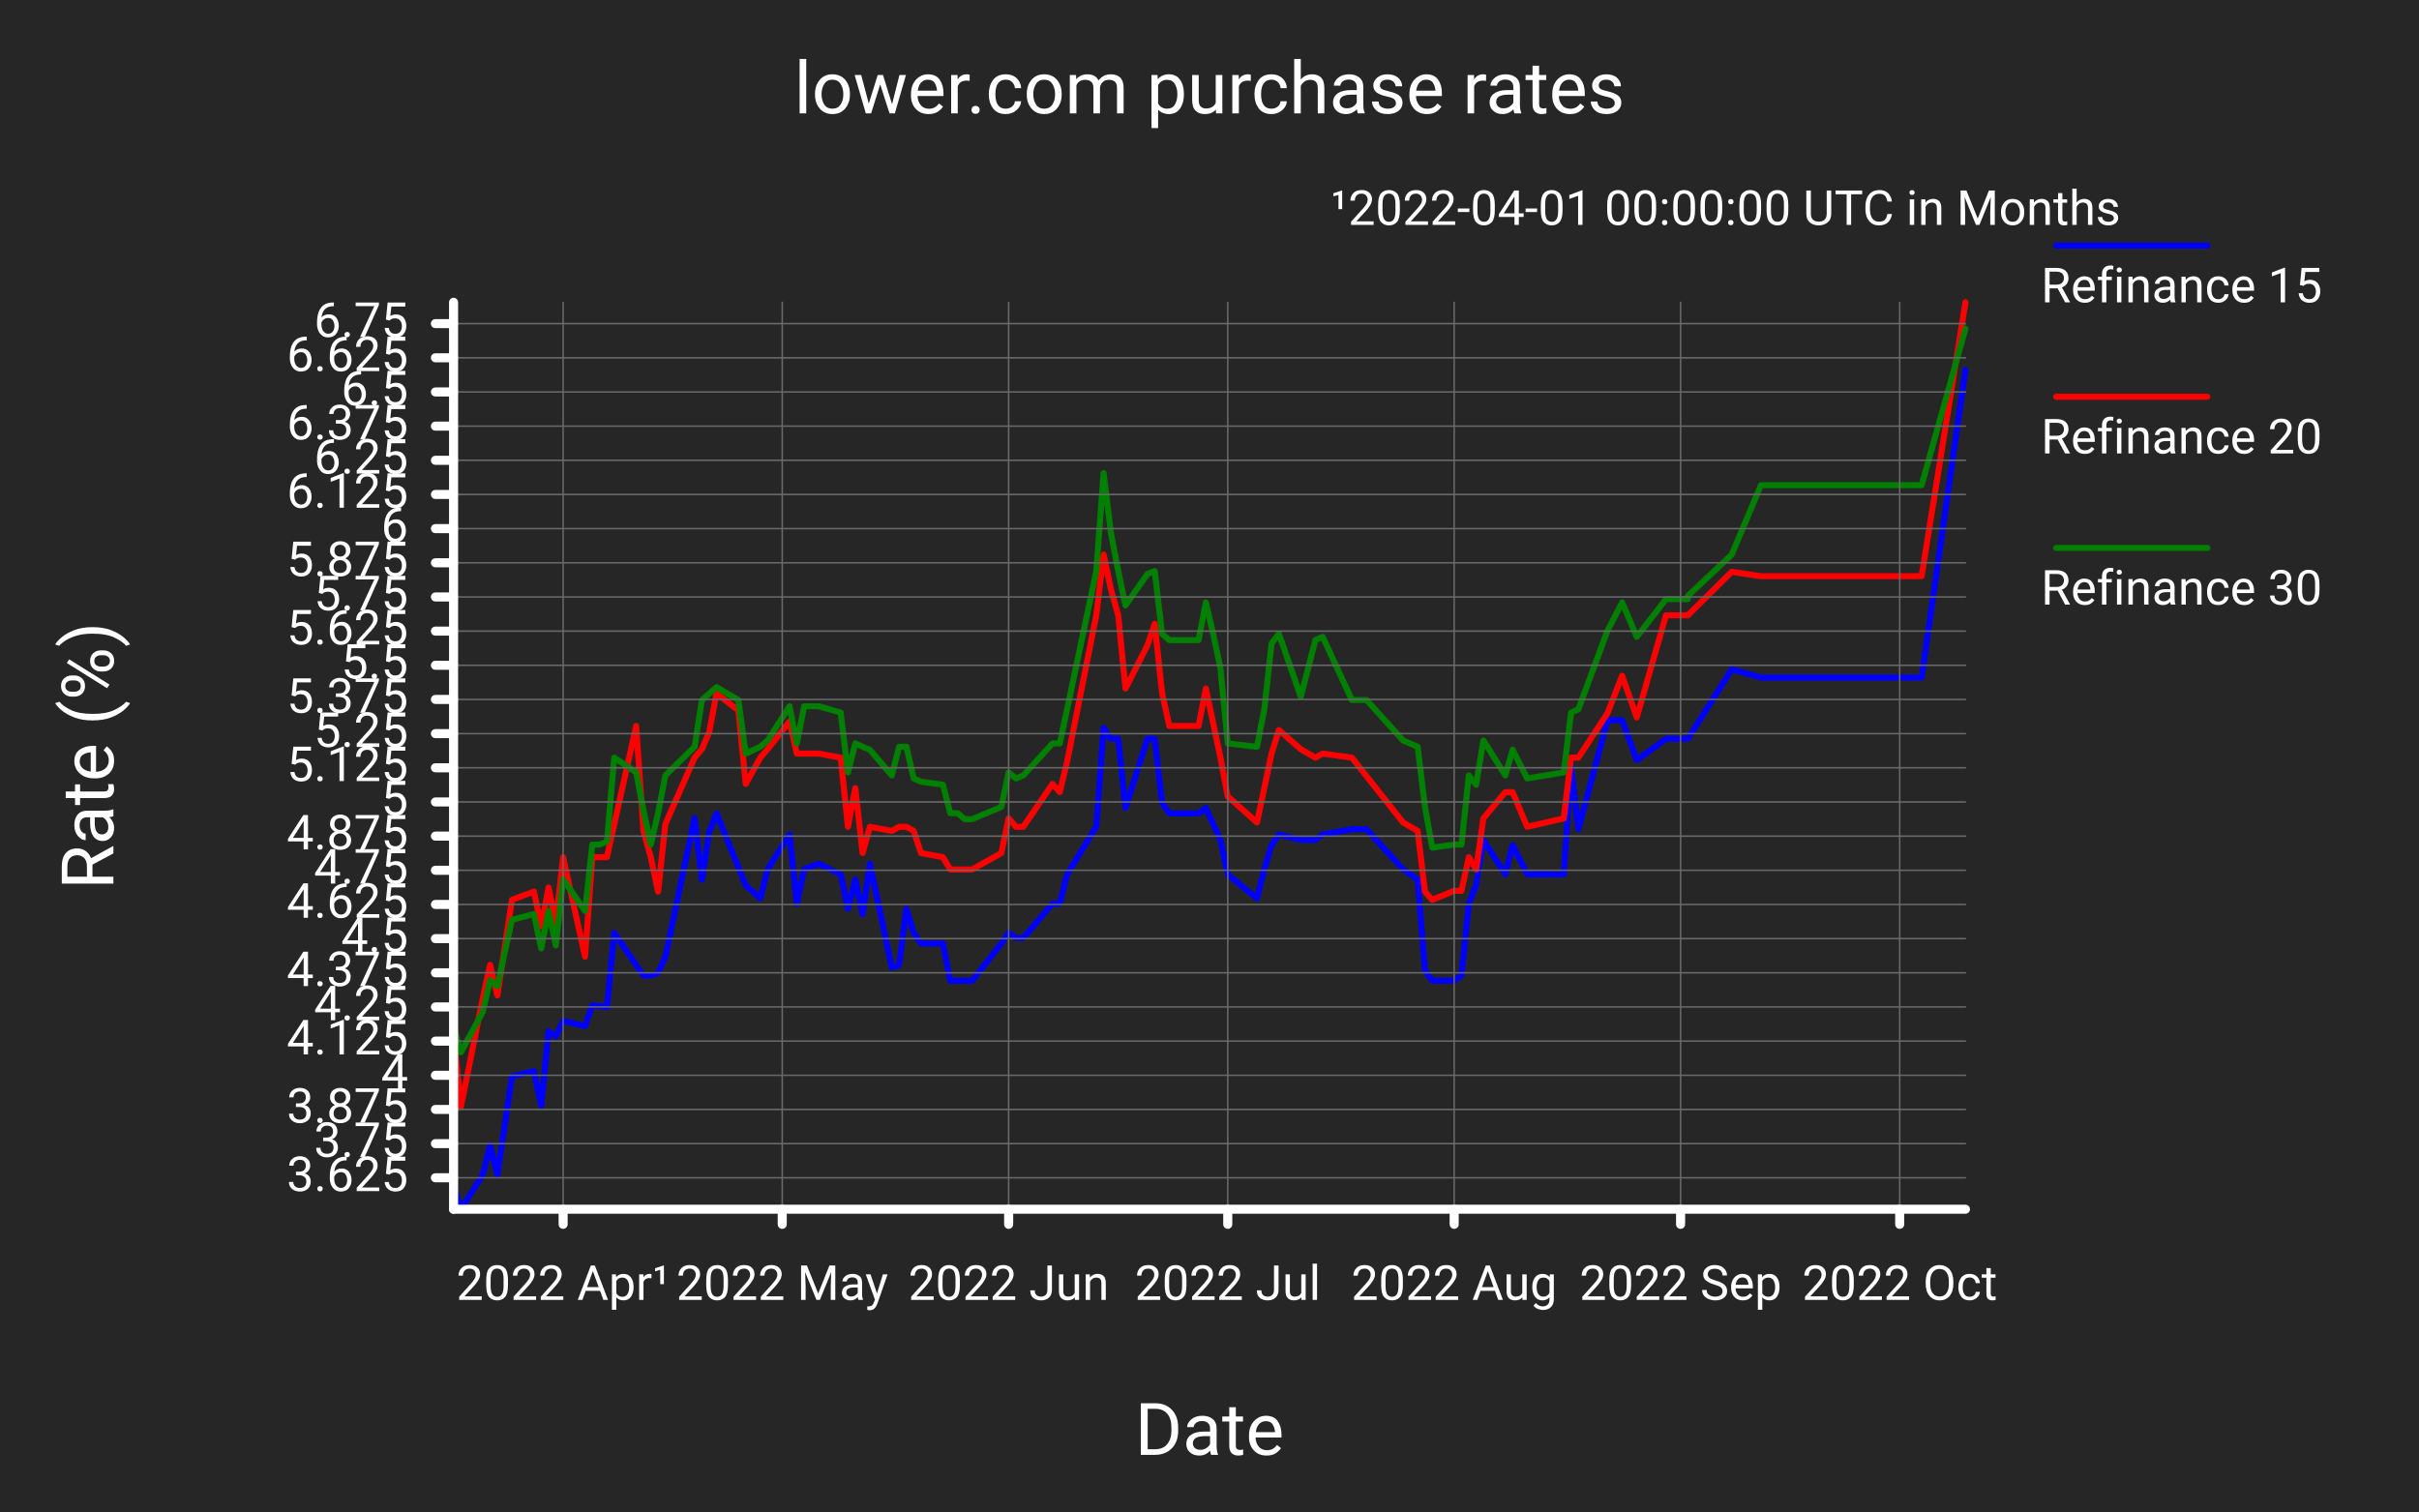
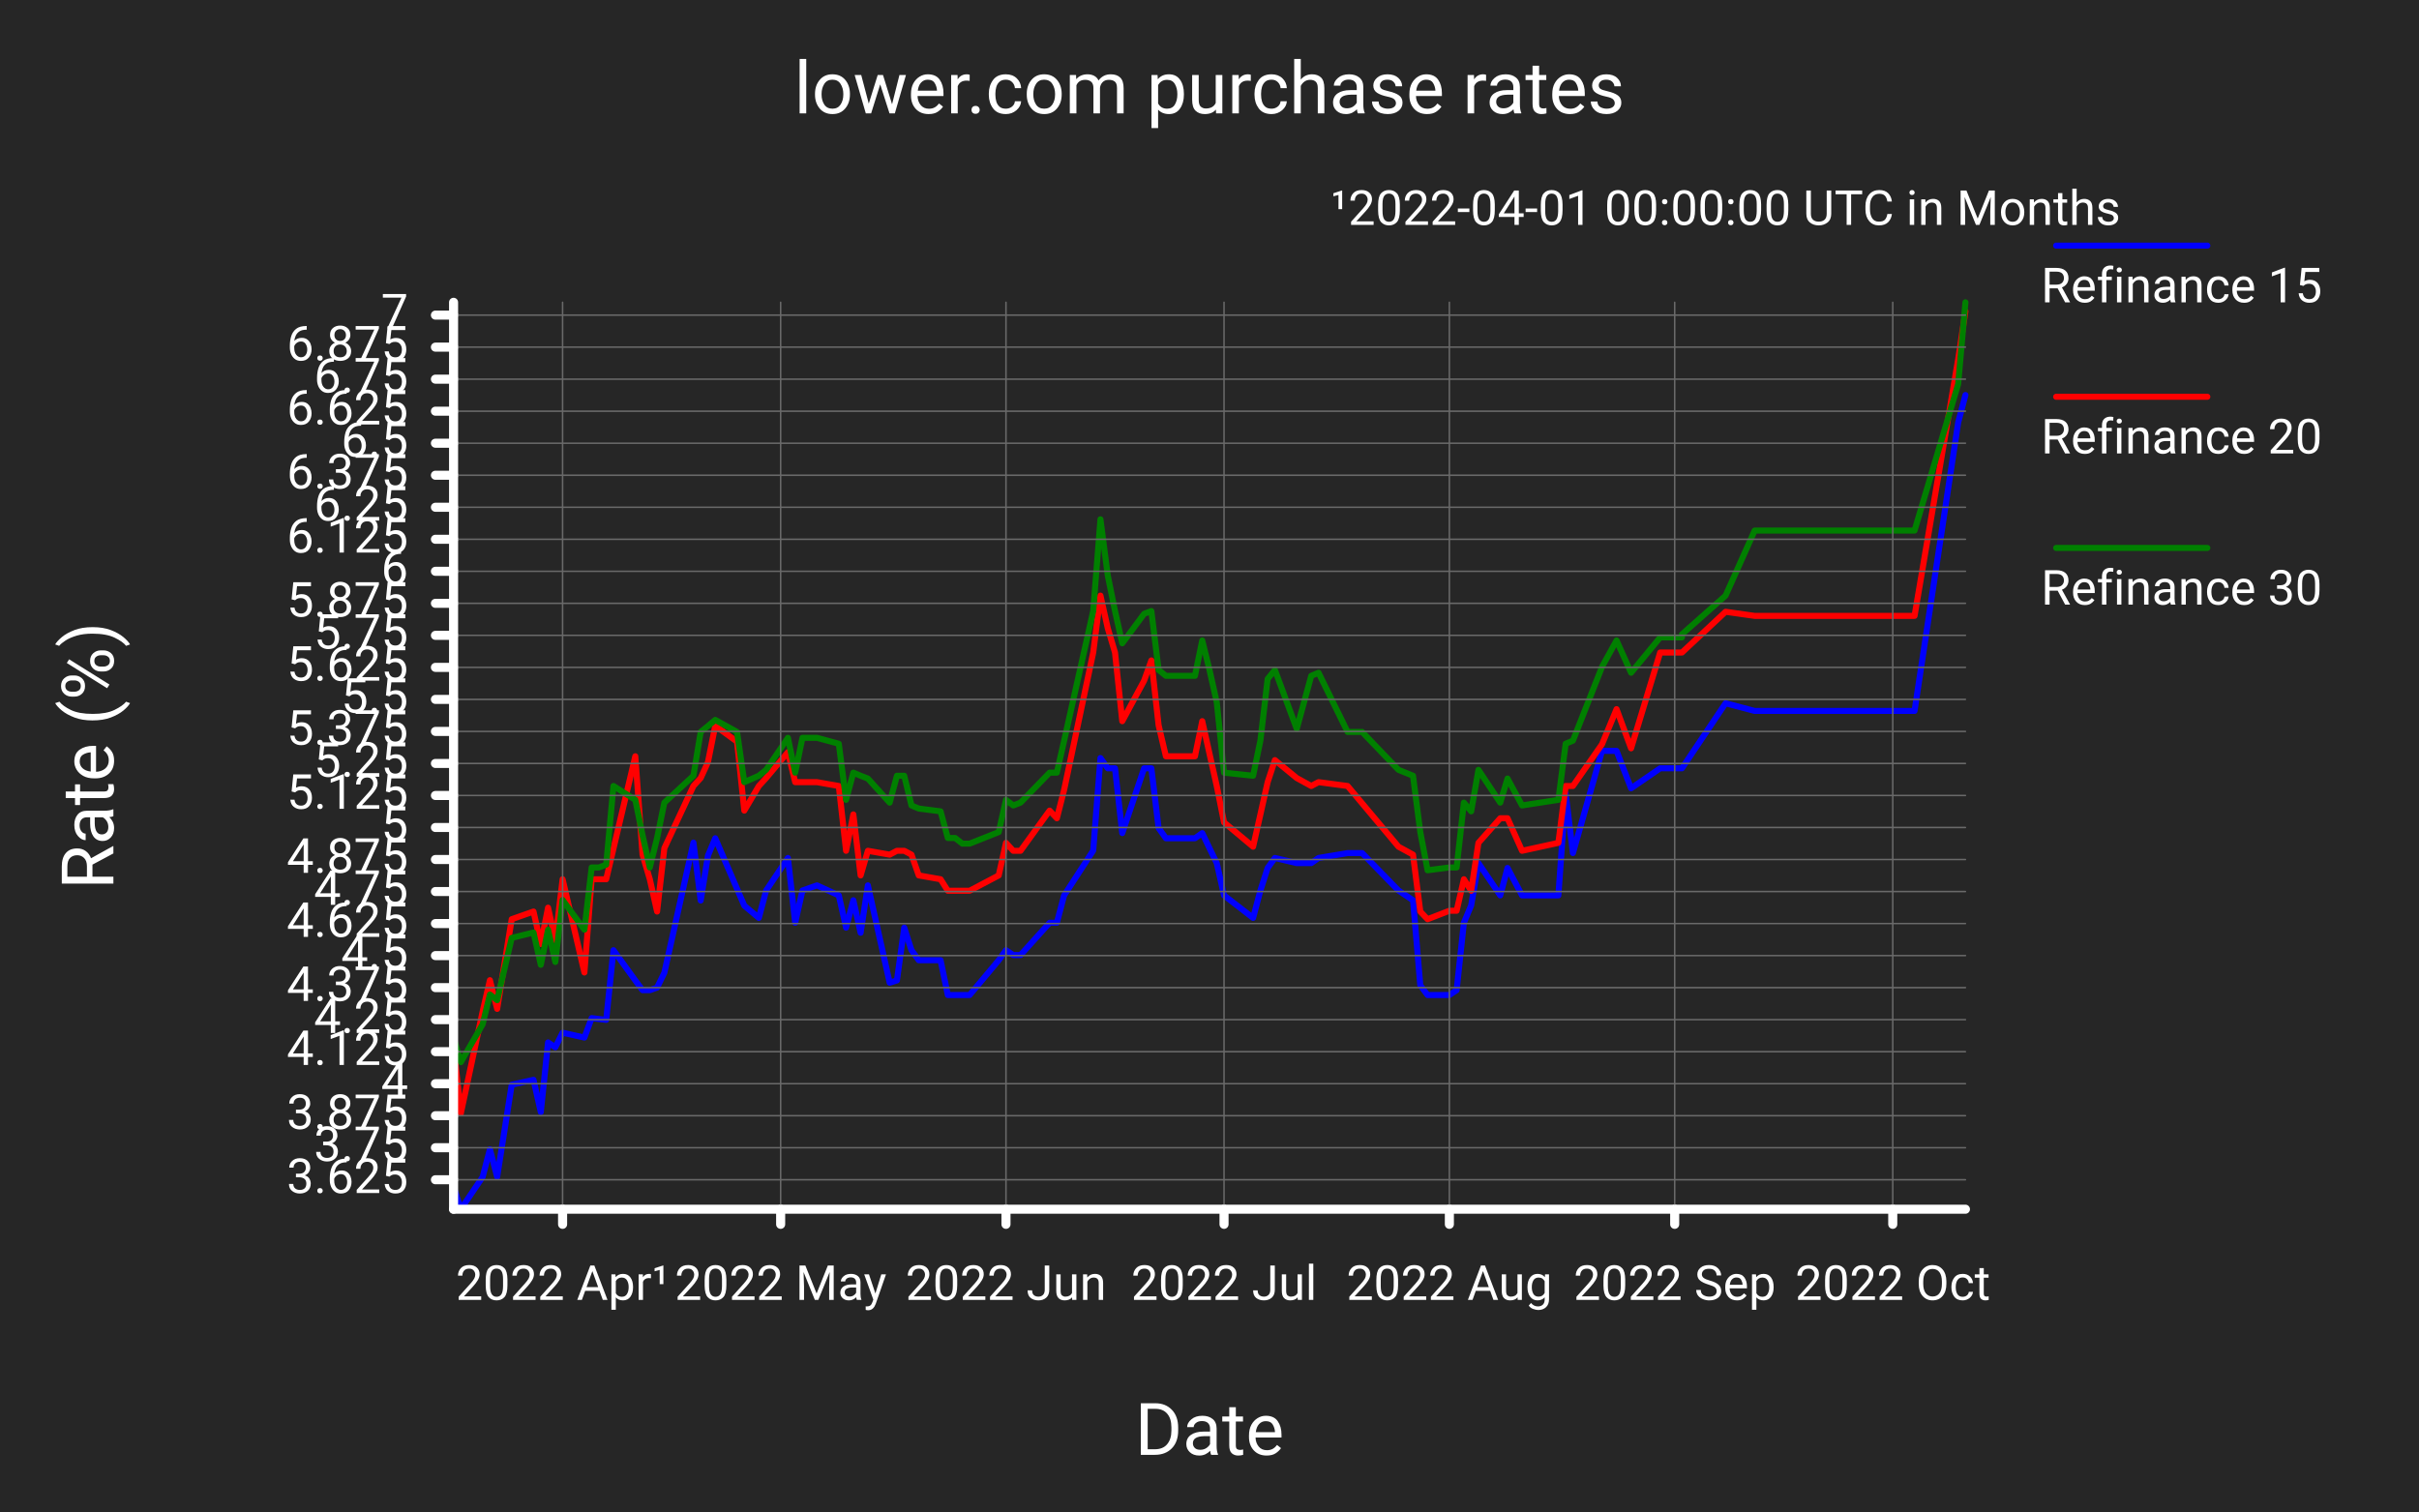
<svg xmlns="http://www.w3.org/2000/svg" class="poloto" width="800" height="500" viewBox="0 0 800 500">
  <style>.poloto{stroke-linecap:round;stroke-linejoin:round;font-family:Roboto,sans-serif;font-size:16px;}.poloto_background{fill:#262626;}.poloto_scatter{stroke-width:7}.poloto_tick_line{stroke:dimgray;stroke-width:0.5}.poloto_line{stroke-width:2}.poloto_text{fill: white;}.poloto_axis_lines{stroke: white;stroke-width:3;fill:none;stroke-dasharray:none}.poloto_title{font-size:24px;dominant-baseline:start;text-anchor:middle;}.poloto_xname{font-size:24px;dominant-baseline:start;text-anchor:middle;}.poloto_yname{font-size:24px;dominant-baseline:start;text-anchor:middle;}.poloto0stroke{stroke:blue;}.poloto1stroke{stroke:red;}.poloto2stroke{stroke:green;}.poloto3stroke{stroke:gold;}.poloto4stroke{stroke:aqua;}.poloto5stroke{stroke:lime;}.poloto6stroke{stroke:orange;}.poloto7stroke{stroke:chocolate;}.poloto0fill{fill:blue;}.poloto1fill{fill:red;}.poloto2fill{fill:green;}.poloto3fill{fill:gold;}.poloto4fill{fill:aqua;}.poloto5fill{fill:lime;}.poloto6fill{fill:orange;}.poloto7fill{fill:chocolate;}</style>
  <circle r="1e5" class="poloto_background" />
  <text class="poloto_text poloto_legend_text" x="675" y="100">Refinance 15</text>
  <line class="poloto_line poloto_legend_icon poloto0stroke poloto0legend" stroke="black" x1="680" x2="730" y1="81.25" y2="81.25" />
-   <path class="poloto_line poloto0stroke" fill="none" stroke="black" d=" M 150.00 391.95 L 152.42 400.00 L 159.66 388.61 L 162.08 378.84 L 164.49 388.61 L 164.49 388.61 L 169.32 356.06 L 176.57 354.34 L 178.99 365.73 L 181.40 341.14 L 183.82 342.86 L 186.23 337.70 L 193.48 339.42 L 195.89 332.55 L 195.89 332.55 L 200.72 333.18 L 203.14 308.59 L 210.39 319.26 L 212.80 322.69 L 215.22 322.69 L 217.63 321.79 L 220.05 316.55 L 229.71 270.61 L 232.13 291.05 L 234.54 275.23 L 236.96 269.08 L 236.96 269.08 L 246.62 292.86 L 251.45 297.20 L 253.86 287.52 L 261.11 276.04 L 263.53 298.92 L 265.94 287.52 L 265.94 287.52 L 270.77 285.71 L 278.02 289.24 L 280.43 300.63 L 280.43 300.63 L 282.85 290.96 L 285.27 302.44 L 287.68 285.71 L 294.93 320.07 L 297.34 319.26 L 299.76 300.63 L 299.76 300.63 L 302.17 308.59 L 304.59 312.12 L 311.84 312.12 L 314.25 324.41 L 316.67 324.41 L 319.08 324.41 L 321.50 324.41 L 331.16 312.12 L 333.57 308.59 L 335.99 310.31 L 338.41 310.31 L 338.41 310.31 L 348.07 298.92 L 350.48 298.92 L 352.90 289.24 L 362.56 273.42 L 364.98 240.78 L 367.39 244.39 L 369.81 244.39 L 372.22 267.27 L 379.47 244.39 L 381.88 244.39 L 384.30 265.46 L 386.71 269.08 L 396.38 269.08 L 398.79 267.27 L 401.21 272.60 L 403.62 277.85 L 406.04 289.24 L 415.70 297.20 L 418.12 287.52 L 420.53 279.57 L 422.95 276.04 L 430.19 277.85 L 435.02 277.85 L 437.44 276.04 L 447.10 274.32 L 447.10 274.32 L 447.10 274.32 L 447.10 274.32 L 447.10 274.32 L 447.10 274.32 L 451.93 274.32 L 451.93 274.32 L 451.93 274.32 L 451.93 274.32 L 451.93 274.32 L 451.93 274.32 L 464.01 287.52 L 468.84 290.96 L 471.26 320.98 L 473.67 324.41 L 480.92 324.41 L 483.33 322.69 L 485.75 298.92 L 488.16 292.77 L 490.58 277.85 L 497.83 289.24 L 497.83 289.24 L 500.24 279.57 L 505.07 289.24 L 505.07 289.24 L 517.15 289.24 L 519.57 253.25 L 521.98 274.32 L 531.64 238.25 L 536.47 238.25 L 536.47 238.25 L 541.30 251.45 L 550.97 244.39 L 550.97 244.39 L 550.97 244.39 L 550.97 244.39 L 550.97 244.39 L 550.97 244.39 L 550.97 244.39 L 550.97 244.39 L 550.97 244.39 L 558.21 244.39 L 572.71 221.43 L 582.37 224.14 L 582.37 224.14 L 589.61 224.14 L 599.28 224.14 L 601.69 224.14 L 601.69 224.14 L 601.69 224.14 L 601.69 224.14 L 601.69 224.14 L 633.09 224.14 L 635.51 224.14 L 650.00 122.33" />
+   <path class="poloto_line poloto0stroke" fill="none" stroke="black" d=" M 150.00 392.46 L 152.40 400.00 L 159.62 389.32 L 162.02 380.17 L 164.42 389.32 L 164.42 389.32 L 169.23 358.81 L 176.44 357.20 L 178.85 367.88 L 181.25 344.83 L 183.65 346.44 L 186.06 341.61 L 193.27 343.22 L 195.67 336.78 L 195.67 336.78 L 200.48 337.37 L 202.88 314.32 L 210.10 324.32 L 212.50 327.54 L 214.90 327.54 L 217.31 326.69 L 219.71 321.78 L 229.33 278.73 L 231.73 297.88 L 234.13 283.05 L 236.54 277.29 L 236.54 277.29 L 246.15 299.58 L 250.96 303.64 L 253.37 294.58 L 260.58 283.81 L 262.98 305.25 L 265.38 294.58 L 265.38 294.58 L 270.19 292.88 L 277.40 296.19 L 279.81 306.86 L 279.81 306.86 L 282.21 297.80 L 284.62 308.56 L 287.02 292.88 L 294.23 325.08 L 296.63 324.32 L 299.04 306.86 L 299.04 306.86 L 301.44 314.32 L 303.85 317.63 L 311.06 317.63 L 313.46 329.15 L 315.87 329.15 L 318.27 329.15 L 320.67 329.15 L 330.29 317.63 L 332.69 314.32 L 335.10 315.93 L 337.50 315.93 L 337.50 315.93 L 347.12 305.25 L 349.52 305.25 L 351.92 296.19 L 361.54 281.36 L 363.94 250.76 L 366.35 254.15 L 368.75 254.15 L 371.15 275.59 L 378.37 254.15 L 380.77 254.15 L 383.17 273.90 L 385.58 277.29 L 395.19 277.29 L 397.60 275.59 L 400.00 280.59 L 402.40 285.51 L 404.81 296.19 L 414.42 303.64 L 416.83 294.58 L 419.23 287.12 L 421.63 283.81 L 428.85 285.51 L 433.65 285.51 L 436.06 283.81 L 445.67 282.20 L 445.67 282.20 L 445.67 282.20 L 445.67 282.20 L 445.67 282.20 L 445.67 282.20 L 450.48 282.20 L 450.48 282.20 L 450.48 282.20 L 450.48 282.20 L 450.48 282.20 L 450.48 282.20 L 462.50 294.58 L 467.31 297.80 L 469.71 325.93 L 472.12 329.15 L 479.33 329.15 L 481.73 327.54 L 484.13 305.25 L 486.54 299.49 L 488.94 285.51 L 496.15 296.19 L 496.15 296.19 L 498.56 287.12 L 503.37 296.19 L 503.37 296.19 L 515.38 296.19 L 517.79 262.46 L 520.19 282.20 L 529.81 248.39 L 534.62 248.39 L 534.62 248.39 L 539.42 260.76 L 549.04 254.15 L 549.04 254.15 L 549.04 254.15 L 549.04 254.15 L 549.04 254.15 L 549.04 254.15 L 549.04 254.15 L 549.04 254.15 L 549.04 254.15 L 556.25 254.15 L 570.67 232.63 L 580.29 235.17 L 580.29 235.17 L 587.50 235.17 L 597.12 235.17 L 599.52 235.17 L 599.52 235.17 L 599.52 235.17 L 599.52 235.17 L 599.52 235.17 L 630.77 235.17 L 633.17 235.17 L 647.60 139.75 L 650.00 130.68" />
  <text class="poloto_text poloto_legend_text" x="675" y="150">Refinance 20</text>
  <line class="poloto_line poloto_legend_icon poloto1stroke poloto1legend" stroke="black" x1="680" x2="730" y1="131.25" y2="131.25" />
-   <path class="poloto_line poloto1stroke" fill="none" stroke="black" d=" M 150.00 342.04 L 152.42 366.18 L 159.66 330.20 L 162.08 319.17 L 164.49 329.29 L 164.49 329.29 L 169.32 297.65 L 176.57 294.94 L 178.99 306.42 L 181.40 293.58 L 183.82 305.06 L 186.23 283.54 L 193.48 316.46 L 195.89 283.54 L 195.89 283.54 L 200.72 283.54 L 200.72 283.54 L 210.39 240.14 L 212.80 274.86 L 215.22 283.54 L 217.63 294.94 L 220.05 272.60 L 229.71 250.63 L 232.13 247.83 L 234.54 242.22 L 236.96 229.39 L 244.20 234.99 L 246.62 259.31 L 251.45 250.63 L 253.86 247.83 L 261.11 238.70 L 263.53 249.28 L 265.94 249.28 L 265.94 249.28 L 270.77 249.28 L 278.02 250.63 L 280.43 273.51 L 280.43 273.51 L 282.85 260.67 L 285.27 282.19 L 287.68 273.51 L 294.93 274.86 L 297.34 273.51 L 299.76 273.51 L 299.76 273.51 L 302.17 274.86 L 304.59 282.19 L 311.84 283.54 L 314.25 287.61 L 316.67 287.61 L 319.08 287.61 L 321.50 287.61 L 331.16 282.19 L 333.57 270.71 L 335.99 273.51 L 338.41 273.51 L 338.41 273.51 L 348.07 259.31 L 350.48 262.03 L 352.90 251.99 L 362.56 203.53 L 364.98 183.45 L 367.39 194.94 L 369.81 203.53 L 372.22 227.76 L 379.47 213.47 L 381.88 206.33 L 384.30 229.20 L 386.71 240.14 L 396.38 240.14 L 398.79 227.76 L 401.21 239.24 L 403.62 250.63 L 406.04 263.47 L 415.70 272.06 L 418.12 260.67 L 420.53 249.28 L 422.95 241.50 L 430.19 247.83 L 435.02 250.63 L 437.44 249.28 L 447.10 250.63 L 447.10 250.63 L 447.10 250.63 L 447.10 250.63 L 447.10 250.63 L 447.10 250.63 L 447.10 250.63 L 447.10 250.63 L 447.10 250.63 L 447.10 250.63 L 447.10 250.63 L 447.10 250.63 L 464.01 272.06 L 468.84 274.86 L 471.26 294.94 L 473.67 297.65 L 480.92 294.67 L 483.33 294.67 L 485.75 283.54 L 488.16 287.61 L 490.58 270.71 L 497.83 262.03 L 497.83 262.03 L 500.24 262.03 L 505.07 273.51 L 505.07 273.51 L 517.15 270.71 L 519.57 250.63 L 521.98 250.63 L 531.64 235.90 L 536.47 223.51 L 536.47 223.51 L 541.30 237.34 L 550.97 203.53 L 550.97 203.53 L 550.97 203.53 L 550.97 203.53 L 550.97 203.53 L 550.97 203.53 L 550.97 203.53 L 550.97 203.53 L 550.97 203.53 L 558.21 203.53 L 572.71 189.15 L 582.37 190.60 L 587.20 190.60 L 589.61 190.60 L 589.61 190.60 L 601.69 190.60 L 604.11 190.60 L 604.11 190.60 L 604.11 190.60 L 604.11 190.60 L 633.09 190.60 L 635.51 190.60 L 650.00 100.00" />
+   <path class="poloto_line poloto1stroke" fill="none" stroke="black" d=" M 150.00 345.68 L 152.40 368.31 L 159.62 334.58 L 162.02 324.24 L 164.42 333.73 L 164.42 333.73 L 169.23 304.07 L 176.44 301.53 L 178.85 312.29 L 181.25 300.25 L 183.65 311.02 L 186.06 290.85 L 193.27 321.69 L 195.67 290.85 L 195.67 290.85 L 200.48 290.85 L 200.48 290.85 L 210.10 250.17 L 212.50 282.71 L 214.90 290.85 L 217.31 301.53 L 219.71 280.59 L 229.33 260.00 L 231.73 257.37 L 234.13 252.12 L 236.54 240.08 L 243.75 245.34 L 246.15 268.14 L 250.96 260.00 L 253.37 257.37 L 260.58 248.81 L 262.98 258.73 L 265.38 258.73 L 265.38 258.73 L 270.19 258.73 L 277.40 260.00 L 279.81 281.44 L 279.81 281.44 L 282.21 269.41 L 284.62 289.58 L 287.02 281.44 L 294.23 282.71 L 296.63 281.44 L 299.04 281.44 L 299.04 281.44 L 301.44 282.71 L 303.85 289.58 L 311.06 290.85 L 313.46 294.66 L 315.87 294.66 L 318.27 294.66 L 320.67 294.66 L 330.29 289.58 L 332.69 278.81 L 335.10 281.44 L 337.50 281.44 L 337.50 281.44 L 347.12 268.14 L 349.52 270.68 L 351.92 261.27 L 361.54 215.85 L 363.94 197.03 L 366.35 207.80 L 368.75 215.85 L 371.15 238.56 L 378.37 225.17 L 380.77 218.47 L 383.17 239.92 L 385.58 250.17 L 395.19 250.17 L 397.60 238.56 L 400.00 249.32 L 402.40 260.00 L 404.81 272.03 L 414.42 280.08 L 416.83 269.41 L 419.23 258.73 L 421.63 251.44 L 428.85 257.37 L 433.65 260.00 L 436.06 258.73 L 445.67 260.00 L 445.67 260.00 L 445.67 260.00 L 445.67 260.00 L 445.67 260.00 L 445.67 260.00 L 445.67 260.00 L 445.67 260.00 L 445.67 260.00 L 445.67 260.00 L 445.67 260.00 L 445.67 260.00 L 462.50 280.08 L 467.31 282.71 L 469.71 301.53 L 472.12 304.07 L 479.33 301.27 L 481.73 301.27 L 484.13 290.85 L 486.54 294.66 L 488.94 278.81 L 496.15 270.68 L 496.15 270.68 L 498.56 270.68 L 503.37 281.44 L 503.37 281.44 L 515.38 278.81 L 517.79 260.00 L 520.19 260.00 L 529.81 246.19 L 534.62 234.58 L 534.62 234.58 L 539.42 247.54 L 549.04 215.85 L 549.04 215.85 L 549.04 215.85 L 549.04 215.85 L 549.04 215.85 L 549.04 215.85 L 549.04 215.85 L 549.04 215.85 L 549.04 215.85 L 556.25 215.85 L 570.67 202.37 L 580.29 203.73 L 585.10 203.73 L 587.50 203.73 L 587.50 203.73 L 599.52 203.73 L 601.92 203.73 L 601.92 203.73 L 601.92 203.73 L 601.92 203.73 L 630.77 203.73 L 633.17 203.73 L 647.60 118.81 L 650.00 102.97" />
  <text class="poloto_text poloto_legend_text" x="675" y="200">Refinance 30</text>
  <line class="poloto_line poloto_legend_icon poloto2stroke poloto2legend" stroke="black" x1="680" x2="730" y1="181.25" y2="181.25" />
-   <path class="poloto_line poloto2stroke" fill="none" stroke="black" d=" M 150.00 339.51 L 152.42 348.10 L 159.66 334.72 L 162.08 324.23 L 164.49 326.22 L 164.49 326.22 L 169.32 304.25 L 176.57 302.35 L 178.99 313.74 L 181.40 301.36 L 183.82 312.75 L 186.23 290.87 L 193.48 301.36 L 195.89 279.39 L 198.31 279.39 L 200.72 278.39 L 203.14 250.63 L 210.39 255.52 L 212.80 267.99 L 215.22 279.39 L 217.63 268.99 L 220.05 256.51 L 229.71 247.02 L 232.13 231.56 L 234.54 229.48 L 236.96 227.31 L 244.20 231.56 L 246.62 249.28 L 251.45 247.02 L 253.86 244.94 L 261.11 233.63 L 263.53 245.93 L 265.94 233.63 L 265.94 233.63 L 270.77 233.63 L 278.02 235.71 L 280.43 255.52 L 280.43 255.52 L 282.85 245.93 L 285.27 247.02 L 287.68 248.01 L 294.93 256.51 L 297.34 247.02 L 299.76 247.02 L 299.76 247.02 L 302.17 257.50 L 304.59 258.59 L 311.84 259.58 L 314.25 268.99 L 316.67 268.99 L 319.08 270.98 L 321.50 270.98 L 331.16 266.91 L 333.57 255.52 L 335.99 257.50 L 338.41 256.51 L 338.41 256.51 L 348.07 245.93 L 350.48 245.93 L 352.90 234.63 L 362.56 188.88 L 364.98 156.51 L 367.39 176.31 L 369.81 188.88 L 372.22 200.27 L 379.47 189.87 L 381.88 188.88 L 384.30 209.67 L 386.71 211.75 L 396.38 211.75 L 398.79 199.28 L 401.21 209.67 L 403.62 221.07 L 406.04 245.93 L 415.70 247.02 L 418.12 234.63 L 420.53 212.84 L 422.95 209.67 L 430.19 230.47 L 435.02 211.75 L 437.44 210.67 L 447.10 231.56 L 447.10 231.56 L 447.10 231.56 L 447.10 231.56 L 447.10 231.56 L 447.10 231.56 L 451.93 231.56 L 451.93 231.56 L 451.93 231.56 L 451.93 231.56 L 451.93 231.56 L 451.93 231.56 L 464.01 244.94 L 468.84 247.02 L 471.26 266.91 L 473.67 280.38 L 480.92 279.39 L 483.33 279.39 L 485.75 256.51 L 488.16 259.58 L 490.58 244.94 L 497.83 256.51 L 497.83 256.51 L 500.24 248.01 L 505.07 257.50 L 505.07 257.50 L 517.15 255.52 L 519.57 235.71 L 521.98 234.63 L 531.64 208.59 L 536.47 199.28 L 536.47 199.28 L 541.30 210.67 L 550.97 198.19 L 550.97 198.19 L 550.97 198.19 L 550.97 198.19 L 550.97 198.19 L 550.97 198.19 L 550.97 198.19 L 550.97 198.19 L 558.21 198.19 L 558.21 197.11 L 572.71 183.45 L 582.37 160.49 L 582.37 160.49 L 589.61 160.49 L 589.61 160.49 L 601.69 160.49 L 604.11 160.49 L 604.11 160.49 L 604.11 160.49 L 604.11 160.49 L 633.09 160.49 L 635.51 160.49 L 650.00 108.77" />
+   <path class="poloto_line poloto2stroke" fill="none" stroke="black" d=" M 150.00 343.31 L 152.40 351.36 L 159.62 338.81 L 162.02 328.98 L 164.42 330.85 L 164.42 330.85 L 169.23 310.25 L 176.44 308.47 L 178.85 319.15 L 181.25 307.54 L 183.65 318.22 L 186.06 297.71 L 193.27 307.54 L 195.67 286.95 L 198.08 286.95 L 200.48 286.02 L 202.88 260.00 L 210.10 264.58 L 212.50 276.27 L 214.90 286.95 L 217.31 277.20 L 219.71 265.51 L 229.33 256.61 L 231.73 242.12 L 234.13 240.17 L 236.54 238.14 L 243.75 242.12 L 246.15 258.73 L 250.96 256.61 L 253.37 254.66 L 260.58 244.07 L 262.98 255.59 L 265.38 244.07 L 265.38 244.07 L 270.19 244.07 L 277.40 246.02 L 279.81 264.58 L 279.81 264.58 L 282.21 255.59 L 284.62 256.61 L 287.02 257.54 L 294.23 265.51 L 296.63 256.61 L 299.04 256.61 L 299.04 256.61 L 301.44 266.44 L 303.85 267.46 L 311.06 268.39 L 313.46 277.20 L 315.87 277.20 L 318.27 279.07 L 320.67 279.07 L 330.29 275.25 L 332.69 264.58 L 335.10 266.44 L 337.50 265.51 L 337.50 265.51 L 347.12 255.59 L 349.52 255.59 L 351.92 245.00 L 361.54 202.12 L 363.94 171.78 L 366.35 190.34 L 368.75 202.12 L 371.15 212.80 L 378.37 203.05 L 380.77 202.12 L 383.17 221.61 L 385.58 223.56 L 395.19 223.56 L 397.60 211.86 L 400.00 221.61 L 402.40 232.29 L 404.81 255.59 L 414.42 256.61 L 416.83 245.00 L 419.23 224.58 L 421.63 221.61 L 428.85 241.10 L 433.65 223.56 L 436.06 222.54 L 445.67 242.12 L 445.67 242.12 L 445.67 242.12 L 445.67 242.12 L 445.67 242.12 L 445.67 242.12 L 450.48 242.12 L 450.48 242.12 L 450.48 242.12 L 450.48 242.12 L 450.48 242.12 L 450.48 242.12 L 462.50 254.66 L 467.31 256.61 L 469.71 275.25 L 472.12 287.88 L 479.33 286.95 L 481.73 286.95 L 484.13 265.51 L 486.54 268.39 L 488.94 254.66 L 496.15 265.51 L 496.15 265.51 L 498.56 257.54 L 503.37 266.44 L 503.37 266.44 L 515.38 264.58 L 517.79 246.02 L 520.19 245.00 L 529.81 220.59 L 534.62 211.86 L 534.62 211.86 L 539.42 222.54 L 549.04 210.85 L 549.04 210.85 L 549.04 210.85 L 549.04 210.85 L 549.04 210.85 L 549.04 210.85 L 549.04 210.85 L 549.04 210.85 L 556.25 210.85 L 556.25 209.83 L 570.67 197.03 L 580.29 175.51 L 580.29 175.51 L 587.50 175.51 L 587.50 175.51 L 599.52 175.51 L 601.92 175.51 L 601.92 175.51 L 601.92 175.51 L 601.92 175.51 L 630.77 175.51 L 633.17 175.51 L 647.60 127.03 L 650.00 100.00" />
  <text class="poloto_labels poloto_text poloto_title" x="400" y="37.5">lower.com purchase rates</text>
  <text class="poloto_labels poloto_text poloto_xname" x="400" y="481.25">Date</text>
  <text class="poloto_labels poloto_text poloto_yname" transform="rotate(-90,37.5,250)" x="37.5" y="250">Rate (%)</text>
  <text class="poloto_tick_labels poloto_text" dominant-baseline="middle" text-anchor="start" x="150" y="70" />
-   <line class="poloto_axis_lines" stroke="black" x1="150" x2="144" y1="389.602" y2="389.602" />
-   <line class="poloto_tick_line" stroke="black" x1="150" x2="650" y1="389.602" y2="389.602" />
-   <text class="poloto_tick_labels poloto_text" dominant-baseline="middle" text-anchor="end" x="135" y="389.602">3.625</text>
-   <line class="poloto_axis_lines" stroke="black" x1="150" x2="144" y1="378.3" y2="378.3" />
-   <line class="poloto_tick_line" stroke="black" x1="150" x2="650" y1="378.3" y2="378.3" />
-   <text class="poloto_tick_labels poloto_text" dominant-baseline="middle" text-anchor="end" x="135" y="378.3">3.75</text>
-   <line class="poloto_axis_lines" stroke="black" x1="150" x2="144" y1="366.998" y2="366.998" />
-   <line class="poloto_tick_line" stroke="black" x1="150" x2="650" y1="366.998" y2="366.998" />
-   <text class="poloto_tick_labels poloto_text" dominant-baseline="middle" text-anchor="end" x="135" y="366.998">3.875</text>
-   <line class="poloto_axis_lines" stroke="black" x1="150" x2="144" y1="355.696" y2="355.696" />
-   <line class="poloto_tick_line" stroke="black" x1="150" x2="650" y1="355.696" y2="355.696" />
-   <text class="poloto_tick_labels poloto_text" dominant-baseline="middle" text-anchor="end" x="135" y="355.696">4</text>
-   <line class="poloto_axis_lines" stroke="black" x1="150" x2="144" y1="344.394" y2="344.394" />
-   <line class="poloto_tick_line" stroke="black" x1="150" x2="650" y1="344.394" y2="344.394" />
-   <text class="poloto_tick_labels poloto_text" dominant-baseline="middle" text-anchor="end" x="135" y="344.394">4.125</text>
-   <line class="poloto_axis_lines" stroke="black" x1="150" x2="144" y1="333.092" y2="333.092" />
-   <line class="poloto_tick_line" stroke="black" x1="150" x2="650" y1="333.092" y2="333.092" />
-   <text class="poloto_tick_labels poloto_text" dominant-baseline="middle" text-anchor="end" x="135" y="333.092">4.25</text>
-   <line class="poloto_axis_lines" stroke="black" x1="150" x2="144" y1="321.79" y2="321.79" />
-   <line class="poloto_tick_line" stroke="black" x1="150" x2="650" y1="321.79" y2="321.79" />
-   <text class="poloto_tick_labels poloto_text" dominant-baseline="middle" text-anchor="end" x="135" y="321.79">4.375</text>
-   <line class="poloto_axis_lines" stroke="black" x1="150" x2="144" y1="310.488" y2="310.488" />
-   <line class="poloto_tick_line" stroke="black" x1="150" x2="650" y1="310.488" y2="310.488" />
-   <text class="poloto_tick_labels poloto_text" dominant-baseline="middle" text-anchor="end" x="135" y="310.488">4.5</text>
-   <line class="poloto_axis_lines" stroke="black" x1="150" x2="144" y1="299.186" y2="299.186" />
-   <line class="poloto_tick_line" stroke="black" x1="150" x2="650" y1="299.186" y2="299.186" />
-   <text class="poloto_tick_labels poloto_text" dominant-baseline="middle" text-anchor="end" x="135" y="299.186">4.625</text>
-   <line class="poloto_axis_lines" stroke="black" x1="150" x2="144" y1="287.884" y2="287.884" />
-   <line class="poloto_tick_line" stroke="black" x1="150" x2="650" y1="287.884" y2="287.884" />
-   <text class="poloto_tick_labels poloto_text" dominant-baseline="middle" text-anchor="end" x="135" y="287.884">4.75</text>
-   <line class="poloto_axis_lines" stroke="black" x1="150" x2="144" y1="276.582" y2="276.582" />
-   <line class="poloto_tick_line" stroke="black" x1="150" x2="650" y1="276.582" y2="276.582" />
-   <text class="poloto_tick_labels poloto_text" dominant-baseline="middle" text-anchor="end" x="135" y="276.582">4.875</text>
-   <line class="poloto_axis_lines" stroke="black" x1="150" x2="144" y1="265.28" y2="265.28" />
-   <line class="poloto_tick_line" stroke="black" x1="150" x2="650" y1="265.28" y2="265.28" />
-   <text class="poloto_tick_labels poloto_text" dominant-baseline="middle" text-anchor="end" x="135" y="265.28">5</text>
-   <line class="poloto_axis_lines" stroke="black" x1="150" x2="144" y1="253.978" y2="253.978" />
-   <line class="poloto_tick_line" stroke="black" x1="150" x2="650" y1="253.978" y2="253.978" />
-   <text class="poloto_tick_labels poloto_text" dominant-baseline="middle" text-anchor="end" x="135" y="253.978">5.125</text>
-   <line class="poloto_axis_lines" stroke="black" x1="150" x2="144" y1="242.676" y2="242.676" />
-   <line class="poloto_tick_line" stroke="black" x1="150" x2="650" y1="242.676" y2="242.676" />
-   <text class="poloto_tick_labels poloto_text" dominant-baseline="middle" text-anchor="end" x="135" y="242.676">5.25</text>
-   <line class="poloto_axis_lines" stroke="black" x1="150" x2="144" y1="231.374" y2="231.374" />
-   <line class="poloto_tick_line" stroke="black" x1="150" x2="650" y1="231.374" y2="231.374" />
-   <text class="poloto_tick_labels poloto_text" dominant-baseline="middle" text-anchor="end" x="135" y="231.374">5.375</text>
-   <line class="poloto_axis_lines" stroke="black" x1="150" x2="144" y1="220.072" y2="220.072" />
-   <line class="poloto_tick_line" stroke="black" x1="150" x2="650" y1="220.072" y2="220.072" />
-   <text class="poloto_tick_labels poloto_text" dominant-baseline="middle" text-anchor="end" x="135" y="220.072">5.5</text>
-   <line class="poloto_axis_lines" stroke="black" x1="150" x2="144" y1="208.77" y2="208.77" />
-   <line class="poloto_tick_line" stroke="black" x1="150" x2="650" y1="208.77" y2="208.77" />
-   <text class="poloto_tick_labels poloto_text" dominant-baseline="middle" text-anchor="end" x="135" y="208.77">5.625</text>
-   <line class="poloto_axis_lines" stroke="black" x1="150" x2="144" y1="197.468" y2="197.468" />
-   <line class="poloto_tick_line" stroke="black" x1="150" x2="650" y1="197.468" y2="197.468" />
-   <text class="poloto_tick_labels poloto_text" dominant-baseline="middle" text-anchor="end" x="135" y="197.468">5.75</text>
-   <line class="poloto_axis_lines" stroke="black" x1="150" x2="144" y1="186.166" y2="186.166" />
-   <line class="poloto_tick_line" stroke="black" x1="150" x2="650" y1="186.166" y2="186.166" />
-   <text class="poloto_tick_labels poloto_text" dominant-baseline="middle" text-anchor="end" x="135" y="186.166">5.875</text>
-   <line class="poloto_axis_lines" stroke="black" x1="150" x2="144" y1="174.864" y2="174.864" />
-   <line class="poloto_tick_line" stroke="black" x1="150" x2="650" y1="174.864" y2="174.864" />
-   <text class="poloto_tick_labels poloto_text" dominant-baseline="middle" text-anchor="end" x="135" y="174.864">6</text>
-   <line class="poloto_axis_lines" stroke="black" x1="150" x2="144" y1="163.562" y2="163.562" />
-   <line class="poloto_tick_line" stroke="black" x1="150" x2="650" y1="163.562" y2="163.562" />
-   <text class="poloto_tick_labels poloto_text" dominant-baseline="middle" text-anchor="end" x="135" y="163.562">6.125</text>
-   <line class="poloto_axis_lines" stroke="black" x1="150" x2="144" y1="152.26" y2="152.26" />
-   <line class="poloto_tick_line" stroke="black" x1="150" x2="650" y1="152.26" y2="152.26" />
-   <text class="poloto_tick_labels poloto_text" dominant-baseline="middle" text-anchor="end" x="135" y="152.26">6.25</text>
-   <line class="poloto_axis_lines" stroke="black" x1="150" x2="144" y1="140.958" y2="140.958" />
-   <line class="poloto_tick_line" stroke="black" x1="150" x2="650" y1="140.958" y2="140.958" />
-   <text class="poloto_tick_labels poloto_text" dominant-baseline="middle" text-anchor="end" x="135" y="140.958">6.375</text>
-   <line class="poloto_axis_lines" stroke="black" x1="150" x2="144" y1="129.656" y2="129.656" />
-   <line class="poloto_tick_line" stroke="black" x1="150" x2="650" y1="129.656" y2="129.656" />
-   <text class="poloto_tick_labels poloto_text" dominant-baseline="middle" text-anchor="end" x="135" y="129.656">6.5</text>
-   <line class="poloto_axis_lines" stroke="black" x1="150" x2="144" y1="118.354" y2="118.354" />
-   <line class="poloto_tick_line" stroke="black" x1="150" x2="650" y1="118.354" y2="118.354" />
-   <text class="poloto_tick_labels poloto_text" dominant-baseline="middle" text-anchor="end" x="135" y="118.354">6.625</text>
-   <line class="poloto_axis_lines" stroke="black" x1="150" x2="144" y1="107.052" y2="107.052" />
-   <line class="poloto_tick_line" stroke="black" x1="150" x2="650" y1="107.052" y2="107.052" />
-   <text class="poloto_tick_labels poloto_text" dominant-baseline="middle" text-anchor="end" x="135" y="107.052">6.75</text>
+   <line class="poloto_axis_lines" stroke="black" x1="150" x2="144" y1="390.254" y2="390.254" />
+   <line class="poloto_tick_line" stroke="black" x1="150" x2="650" y1="390.254" y2="390.254" />
+   <text class="poloto_tick_labels poloto_text" dominant-baseline="middle" text-anchor="end" x="135" y="390.254">3.625</text>
+   <line class="poloto_axis_lines" stroke="black" x1="150" x2="144" y1="379.661" y2="379.661" />
+   <line class="poloto_tick_line" stroke="black" x1="150" x2="650" y1="379.661" y2="379.661" />
+   <text class="poloto_tick_labels poloto_text" dominant-baseline="middle" text-anchor="end" x="135" y="379.661">3.75</text>
+   <line class="poloto_axis_lines" stroke="black" x1="150" x2="144" y1="369.068" y2="369.068" />
+   <line class="poloto_tick_line" stroke="black" x1="150" x2="650" y1="369.068" y2="369.068" />
+   <text class="poloto_tick_labels poloto_text" dominant-baseline="middle" text-anchor="end" x="135" y="369.068">3.875</text>
+   <line class="poloto_axis_lines" stroke="black" x1="150" x2="144" y1="358.475" y2="358.475" />
+   <line class="poloto_tick_line" stroke="black" x1="150" x2="650" y1="358.475" y2="358.475" />
+   <text class="poloto_tick_labels poloto_text" dominant-baseline="middle" text-anchor="end" x="135" y="358.475">4</text>
+   <line class="poloto_axis_lines" stroke="black" x1="150" x2="144" y1="347.881" y2="347.881" />
+   <line class="poloto_tick_line" stroke="black" x1="150" x2="650" y1="347.881" y2="347.881" />
+   <text class="poloto_tick_labels poloto_text" dominant-baseline="middle" text-anchor="end" x="135" y="347.881">4.125</text>
+   <line class="poloto_axis_lines" stroke="black" x1="150" x2="144" y1="337.288" y2="337.288" />
+   <line class="poloto_tick_line" stroke="black" x1="150" x2="650" y1="337.288" y2="337.288" />
+   <text class="poloto_tick_labels poloto_text" dominant-baseline="middle" text-anchor="end" x="135" y="337.288">4.25</text>
+   <line class="poloto_axis_lines" stroke="black" x1="150" x2="144" y1="326.695" y2="326.695" />
+   <line class="poloto_tick_line" stroke="black" x1="150" x2="650" y1="326.695" y2="326.695" />
+   <text class="poloto_tick_labels poloto_text" dominant-baseline="middle" text-anchor="end" x="135" y="326.695">4.375</text>
+   <line class="poloto_axis_lines" stroke="black" x1="150" x2="144" y1="316.102" y2="316.102" />
+   <line class="poloto_tick_line" stroke="black" x1="150" x2="650" y1="316.102" y2="316.102" />
+   <text class="poloto_tick_labels poloto_text" dominant-baseline="middle" text-anchor="end" x="135" y="316.102">4.5</text>
+   <line class="poloto_axis_lines" stroke="black" x1="150" x2="144" y1="305.508" y2="305.508" />
+   <line class="poloto_tick_line" stroke="black" x1="150" x2="650" y1="305.508" y2="305.508" />
+   <text class="poloto_tick_labels poloto_text" dominant-baseline="middle" text-anchor="end" x="135" y="305.508">4.625</text>
+   <line class="poloto_axis_lines" stroke="black" x1="150" x2="144" y1="294.915" y2="294.915" />
+   <line class="poloto_tick_line" stroke="black" x1="150" x2="650" y1="294.915" y2="294.915" />
+   <text class="poloto_tick_labels poloto_text" dominant-baseline="middle" text-anchor="end" x="135" y="294.915">4.75</text>
+   <line class="poloto_axis_lines" stroke="black" x1="150" x2="144" y1="284.322" y2="284.322" />
+   <line class="poloto_tick_line" stroke="black" x1="150" x2="650" y1="284.322" y2="284.322" />
+   <text class="poloto_tick_labels poloto_text" dominant-baseline="middle" text-anchor="end" x="135" y="284.322">4.875</text>
+   <line class="poloto_axis_lines" stroke="black" x1="150" x2="144" y1="273.729" y2="273.729" />
+   <line class="poloto_tick_line" stroke="black" x1="150" x2="650" y1="273.729" y2="273.729" />
+   <text class="poloto_tick_labels poloto_text" dominant-baseline="middle" text-anchor="end" x="135" y="273.729">5</text>
+   <line class="poloto_axis_lines" stroke="black" x1="150" x2="144" y1="263.136" y2="263.136" />
+   <line class="poloto_tick_line" stroke="black" x1="150" x2="650" y1="263.136" y2="263.136" />
+   <text class="poloto_tick_labels poloto_text" dominant-baseline="middle" text-anchor="end" x="135" y="263.136">5.125</text>
+   <line class="poloto_axis_lines" stroke="black" x1="150" x2="144" y1="252.542" y2="252.542" />
+   <line class="poloto_tick_line" stroke="black" x1="150" x2="650" y1="252.542" y2="252.542" />
+   <text class="poloto_tick_labels poloto_text" dominant-baseline="middle" text-anchor="end" x="135" y="252.542">5.25</text>
+   <line class="poloto_axis_lines" stroke="black" x1="150" x2="144" y1="241.949" y2="241.949" />
+   <line class="poloto_tick_line" stroke="black" x1="150" x2="650" y1="241.949" y2="241.949" />
+   <text class="poloto_tick_labels poloto_text" dominant-baseline="middle" text-anchor="end" x="135" y="241.949">5.375</text>
+   <line class="poloto_axis_lines" stroke="black" x1="150" x2="144" y1="231.356" y2="231.356" />
+   <line class="poloto_tick_line" stroke="black" x1="150" x2="650" y1="231.356" y2="231.356" />
+   <text class="poloto_tick_labels poloto_text" dominant-baseline="middle" text-anchor="end" x="135" y="231.356">5.5</text>
+   <line class="poloto_axis_lines" stroke="black" x1="150" x2="144" y1="220.763" y2="220.763" />
+   <line class="poloto_tick_line" stroke="black" x1="150" x2="650" y1="220.763" y2="220.763" />
+   <text class="poloto_tick_labels poloto_text" dominant-baseline="middle" text-anchor="end" x="135" y="220.763">5.625</text>
+   <line class="poloto_axis_lines" stroke="black" x1="150" x2="144" y1="210.169" y2="210.169" />
+   <line class="poloto_tick_line" stroke="black" x1="150" x2="650" y1="210.169" y2="210.169" />
+   <text class="poloto_tick_labels poloto_text" dominant-baseline="middle" text-anchor="end" x="135" y="210.169">5.75</text>
+   <line class="poloto_axis_lines" stroke="black" x1="150" x2="144" y1="199.576" y2="199.576" />
+   <line class="poloto_tick_line" stroke="black" x1="150" x2="650" y1="199.576" y2="199.576" />
+   <text class="poloto_tick_labels poloto_text" dominant-baseline="middle" text-anchor="end" x="135" y="199.576">5.875</text>
+   <line class="poloto_axis_lines" stroke="black" x1="150" x2="144" y1="188.983" y2="188.983" />
+   <line class="poloto_tick_line" stroke="black" x1="150" x2="650" y1="188.983" y2="188.983" />
+   <text class="poloto_tick_labels poloto_text" dominant-baseline="middle" text-anchor="end" x="135" y="188.983">6</text>
+   <line class="poloto_axis_lines" stroke="black" x1="150" x2="144" y1="178.39" y2="178.39" />
+   <line class="poloto_tick_line" stroke="black" x1="150" x2="650" y1="178.39" y2="178.39" />
+   <text class="poloto_tick_labels poloto_text" dominant-baseline="middle" text-anchor="end" x="135" y="178.39">6.125</text>
+   <line class="poloto_axis_lines" stroke="black" x1="150" x2="144" y1="167.797" y2="167.797" />
+   <line class="poloto_tick_line" stroke="black" x1="150" x2="650" y1="167.797" y2="167.797" />
+   <text class="poloto_tick_labels poloto_text" dominant-baseline="middle" text-anchor="end" x="135" y="167.797">6.25</text>
+   <line class="poloto_axis_lines" stroke="black" x1="150" x2="144" y1="157.203" y2="157.203" />
+   <line class="poloto_tick_line" stroke="black" x1="150" x2="650" y1="157.203" y2="157.203" />
+   <text class="poloto_tick_labels poloto_text" dominant-baseline="middle" text-anchor="end" x="135" y="157.203">6.375</text>
+   <line class="poloto_axis_lines" stroke="black" x1="150" x2="144" y1="146.61" y2="146.61" />
+   <line class="poloto_tick_line" stroke="black" x1="150" x2="650" y1="146.61" y2="146.61" />
+   <text class="poloto_tick_labels poloto_text" dominant-baseline="middle" text-anchor="end" x="135" y="146.61">6.5</text>
+   <line class="poloto_axis_lines" stroke="black" x1="150" x2="144" y1="136.017" y2="136.017" />
+   <line class="poloto_tick_line" stroke="black" x1="150" x2="650" y1="136.017" y2="136.017" />
+   <text class="poloto_tick_labels poloto_text" dominant-baseline="middle" text-anchor="end" x="135" y="136.017">6.625</text>
+   <line class="poloto_axis_lines" stroke="black" x1="150" x2="144" y1="125.424" y2="125.424" />
+   <line class="poloto_tick_line" stroke="black" x1="150" x2="650" y1="125.424" y2="125.424" />
+   <text class="poloto_tick_labels poloto_text" dominant-baseline="middle" text-anchor="end" x="135" y="125.424">6.75</text>
+   <line class="poloto_axis_lines" stroke="black" x1="150" x2="144" y1="114.831" y2="114.831" />
+   <line class="poloto_tick_line" stroke="black" x1="150" x2="650" y1="114.831" y2="114.831" />
+   <text class="poloto_tick_labels poloto_text" dominant-baseline="middle" text-anchor="end" x="135" y="114.831">6.875</text>
+   <line class="poloto_axis_lines" stroke="black" x1="150" x2="144" y1="104.237" y2="104.237" />
+   <line class="poloto_tick_line" stroke="black" x1="150" x2="650" y1="104.237" y2="104.237" />
+   <text class="poloto_tick_labels poloto_text" dominant-baseline="middle" text-anchor="end" x="135" y="104.237">7</text>
  <text class="poloto_tick_labels poloto_text" dominant-baseline="middle" text-anchor="start" x="440" y="70">¹2022-04-01 00:00:00 UTC in Months</text>
-   <line class="poloto_axis_lines" stroke="black" x1="186.232" x2="186.232" y1="400" y2="405" />
-   <line class="poloto_tick_line" stroke="black" x1="186.232" x2="186.232" y1="400" y2="100" />
-   <text class="poloto_tick_labels poloto_text" dominant-baseline="start" text-anchor="middle" x="186.232" y="430">2022 Apr¹</text>
-   <line class="poloto_axis_lines" stroke="black" x1="258.696" x2="258.696" y1="400" y2="405" />
-   <line class="poloto_tick_line" stroke="black" x1="258.696" x2="258.696" y1="400" y2="100" />
-   <text class="poloto_tick_labels poloto_text" dominant-baseline="start" text-anchor="middle" x="258.696" y="430">2022 May</text>
-   <line class="poloto_axis_lines" stroke="black" x1="333.575" x2="333.575" y1="400" y2="405" />
-   <line class="poloto_tick_line" stroke="black" x1="333.575" x2="333.575" y1="400" y2="100" />
-   <text class="poloto_tick_labels poloto_text" dominant-baseline="start" text-anchor="middle" x="333.575" y="430">2022 Jun</text>
-   <line class="poloto_axis_lines" stroke="black" x1="406.039" x2="406.039" y1="400" y2="405" />
-   <line class="poloto_tick_line" stroke="black" x1="406.039" x2="406.039" y1="400" y2="100" />
-   <text class="poloto_tick_labels poloto_text" dominant-baseline="start" text-anchor="middle" x="406.039" y="430">2022 Jul</text>
-   <line class="poloto_axis_lines" stroke="black" x1="480.918" x2="480.918" y1="400" y2="405" />
-   <line class="poloto_tick_line" stroke="black" x1="480.918" x2="480.918" y1="400" y2="100" />
-   <text class="poloto_tick_labels poloto_text" dominant-baseline="start" text-anchor="middle" x="480.918" y="430">2022 Aug</text>
-   <line class="poloto_axis_lines" stroke="black" x1="555.797" x2="555.797" y1="400" y2="405" />
-   <line class="poloto_tick_line" stroke="black" x1="555.797" x2="555.797" y1="400" y2="100" />
-   <text class="poloto_tick_labels poloto_text" dominant-baseline="start" text-anchor="middle" x="555.797" y="430">2022 Sep</text>
-   <line class="poloto_axis_lines" stroke="black" x1="628.261" x2="628.261" y1="400" y2="405" />
-   <line class="poloto_tick_line" stroke="black" x1="628.261" x2="628.261" y1="400" y2="100" />
-   <text class="poloto_tick_labels poloto_text" dominant-baseline="start" text-anchor="middle" x="628.261" y="430">2022 Oct</text>
+   <line class="poloto_axis_lines" stroke="black" x1="186.058" x2="186.058" y1="400" y2="405" />
+   <line class="poloto_tick_line" stroke="black" x1="186.058" x2="186.058" y1="400" y2="100" />
+   <text class="poloto_tick_labels poloto_text" dominant-baseline="start" text-anchor="middle" x="186.058" y="430">2022 Apr¹</text>
+   <line class="poloto_axis_lines" stroke="black" x1="258.173" x2="258.173" y1="400" y2="405" />
+   <line class="poloto_tick_line" stroke="black" x1="258.173" x2="258.173" y1="400" y2="100" />
+   <text class="poloto_tick_labels poloto_text" dominant-baseline="start" text-anchor="middle" x="258.173" y="430">2022 May</text>
+   <line class="poloto_axis_lines" stroke="black" x1="332.692" x2="332.692" y1="400" y2="405" />
+   <line class="poloto_tick_line" stroke="black" x1="332.692" x2="332.692" y1="400" y2="100" />
+   <text class="poloto_tick_labels poloto_text" dominant-baseline="start" text-anchor="middle" x="332.692" y="430">2022 Jun</text>
+   <line class="poloto_axis_lines" stroke="black" x1="404.808" x2="404.808" y1="400" y2="405" />
+   <line class="poloto_tick_line" stroke="black" x1="404.808" x2="404.808" y1="400" y2="100" />
+   <text class="poloto_tick_labels poloto_text" dominant-baseline="start" text-anchor="middle" x="404.808" y="430">2022 Jul</text>
+   <line class="poloto_axis_lines" stroke="black" x1="479.327" x2="479.327" y1="400" y2="405" />
+   <line class="poloto_tick_line" stroke="black" x1="479.327" x2="479.327" y1="400" y2="100" />
+   <text class="poloto_tick_labels poloto_text" dominant-baseline="start" text-anchor="middle" x="479.327" y="430">2022 Aug</text>
+   <line class="poloto_axis_lines" stroke="black" x1="553.846" x2="553.846" y1="400" y2="405" />
+   <line class="poloto_tick_line" stroke="black" x1="553.846" x2="553.846" y1="400" y2="100" />
+   <text class="poloto_tick_labels poloto_text" dominant-baseline="start" text-anchor="middle" x="553.846" y="430">2022 Sep</text>
+   <line class="poloto_axis_lines" stroke="black" x1="625.962" x2="625.962" y1="400" y2="405" />
+   <line class="poloto_tick_line" stroke="black" x1="625.962" x2="625.962" y1="400" y2="100" />
+   <text class="poloto_tick_labels poloto_text" dominant-baseline="start" text-anchor="middle" x="625.962" y="430">2022 Oct</text>
  <path stroke="black" fill="none" class="poloto_axis_lines" d=" M 150 400 L 650 400" />
  <path stroke="black" fill="none" class="poloto_axis_lines" d=" M 150 400 L 150 100" />
</svg>
